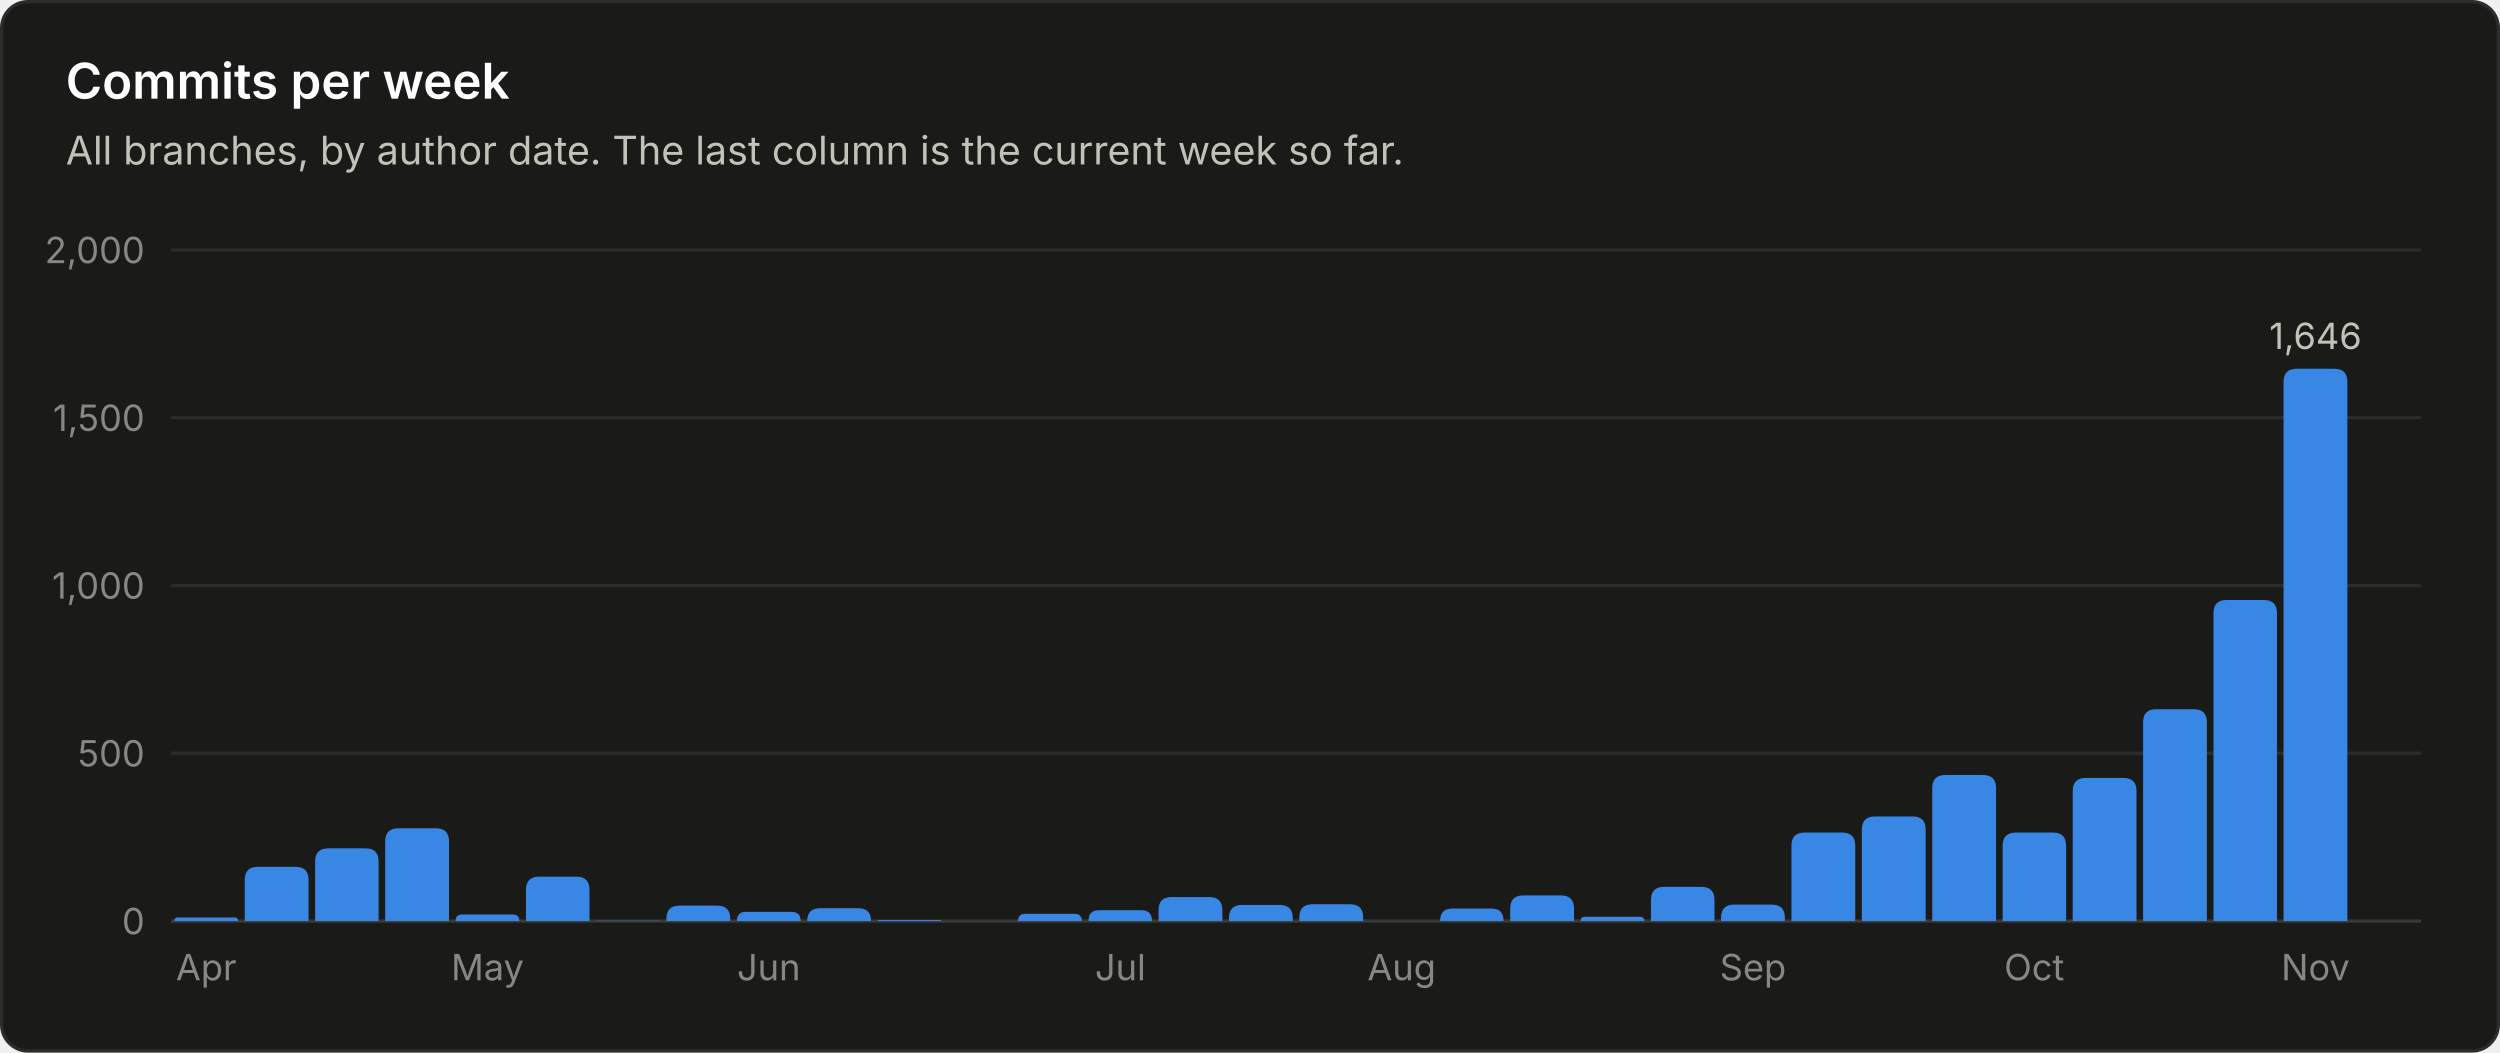
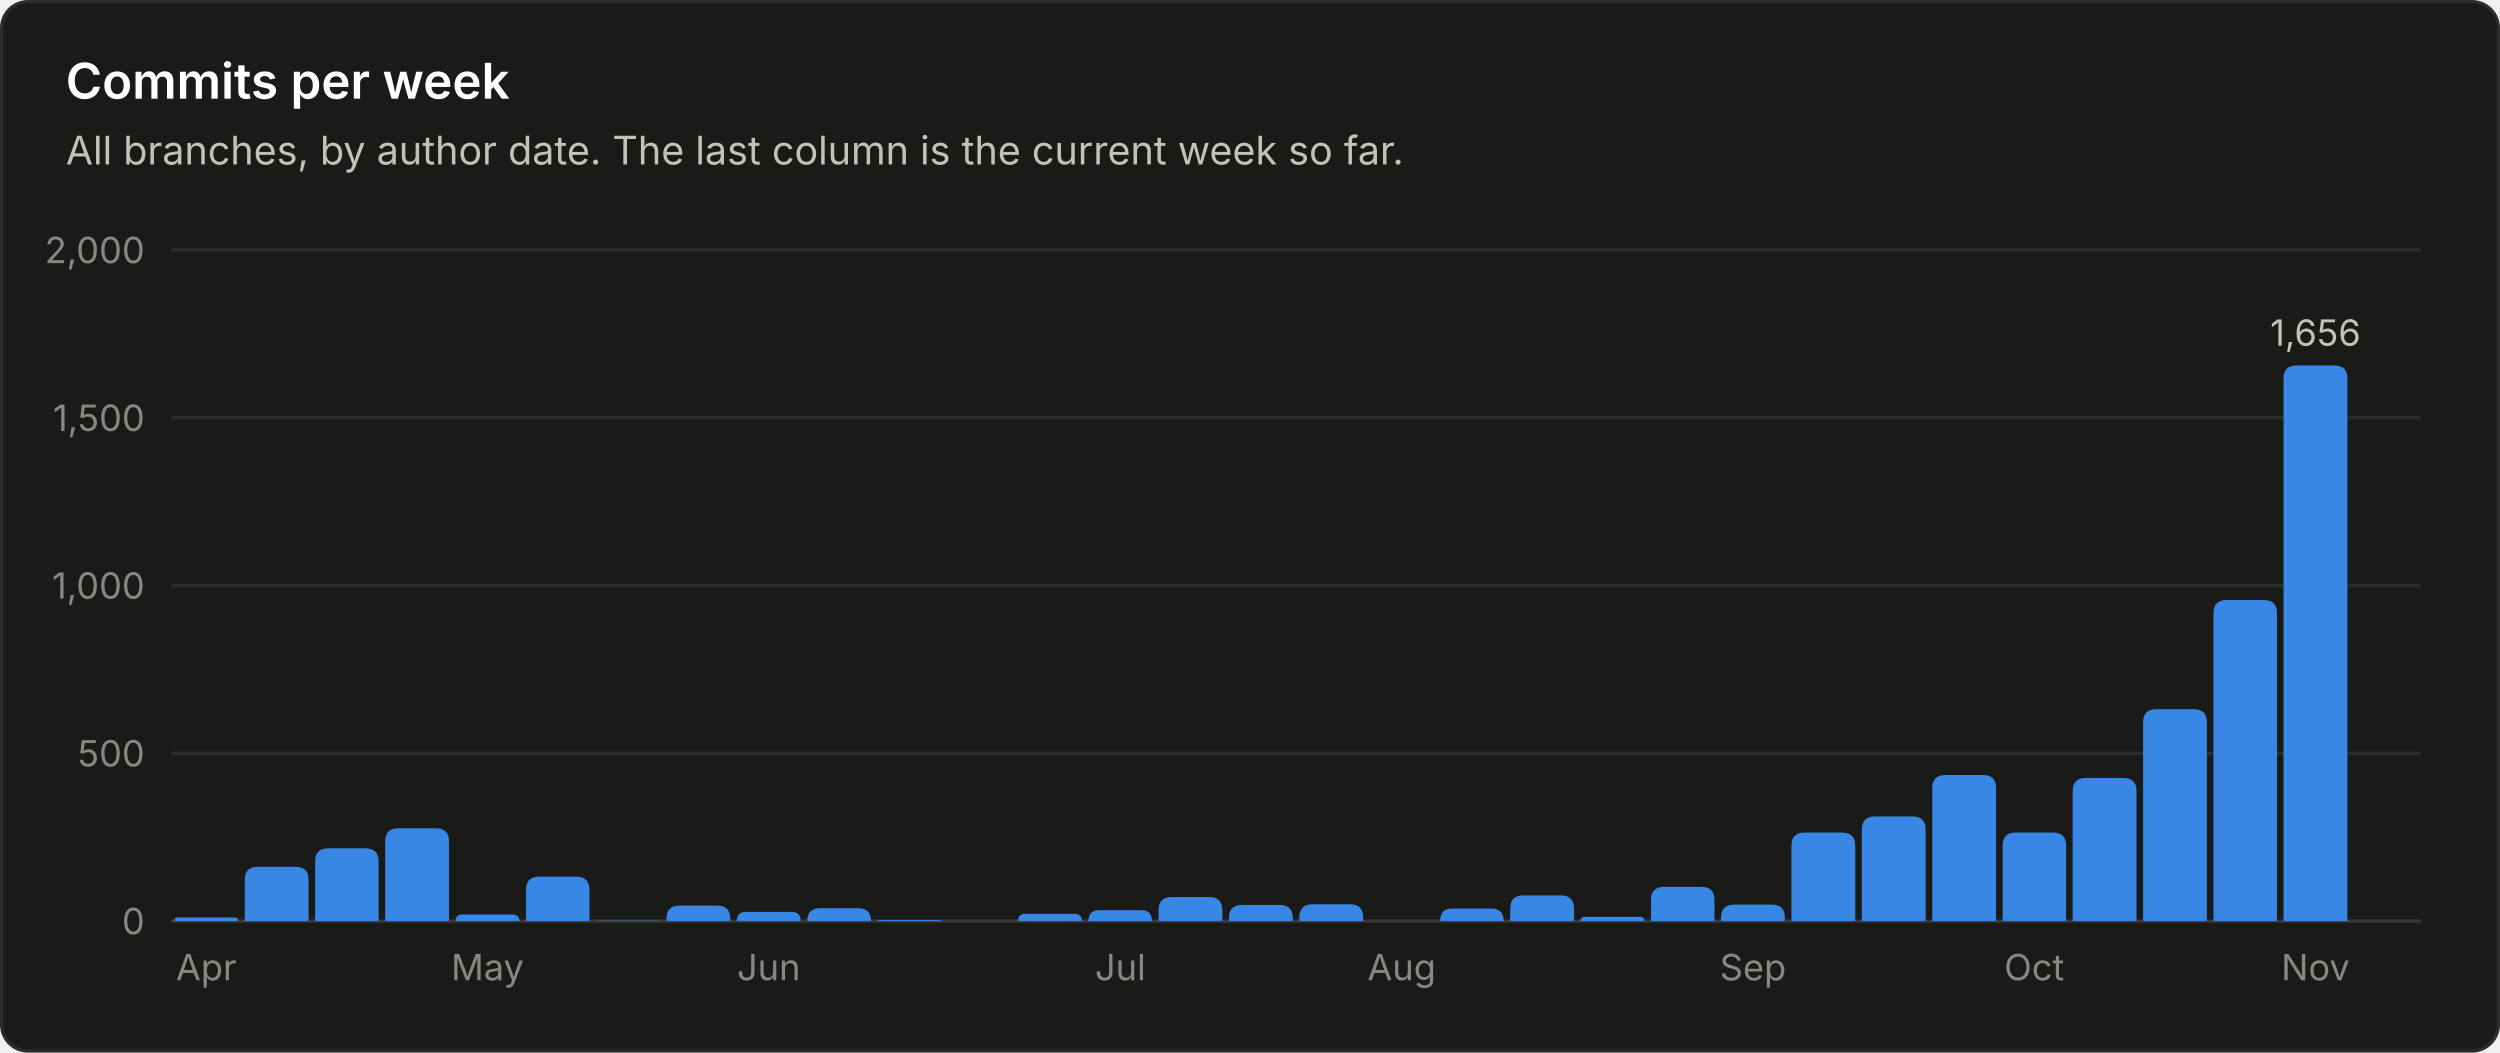
<svg xmlns="http://www.w3.org/2000/svg" viewBox="0 0 760 320" width="760" height="320" role="img" font-family="system-ui, -apple-system, 'Segoe UI', sans-serif">
  <rect x="0.5" y="0.5" width="759" height="319" rx="8" fill="#1a1a19" stroke="#2c2c2a" />
  <text x="20.0" y="30.0" fill="#ffffff" font-size="15" font-weight="600" text-anchor="start">Commits per week</text>
  <text x="20.0" y="50.0" fill="#c3c2b7" font-size="12" font-weight="400" text-anchor="start">All branches, by author date. The last column is the current week so far.</text>
  <line x1="52" y1="280.0" x2="736" y2="280.0" stroke="#383835" stroke-width="1" />
  <text x="44.0" y="284.0" fill="#898781" font-size="11" font-weight="400" text-anchor="end">0</text>
  <line x1="52" y1="229.0" x2="736" y2="229.0" stroke="#2c2c2a" stroke-width="1" />
  <text x="44.0" y="233.0" fill="#898781" font-size="11" font-weight="400" text-anchor="end">500</text>
  <line x1="52" y1="178.0" x2="736" y2="178.0" stroke="#2c2c2a" stroke-width="1" />
  <text x="44.0" y="182.0" fill="#898781" font-size="11" font-weight="400" text-anchor="end">1,000</text>
  <line x1="52" y1="127.0" x2="736" y2="127.0" stroke="#2c2c2a" stroke-width="1" />
  <text x="44.0" y="131.0" fill="#898781" font-size="11" font-weight="400" text-anchor="end">1,500</text>
  <line x1="52" y1="76.0" x2="736" y2="76.0" stroke="#2c2c2a" stroke-width="1" />
  <text x="44.0" y="80.0" fill="#898781" font-size="11" font-weight="400" text-anchor="end">2,000</text>
  <path d="M53.0 280.0 V280.0 Q53.0 278.9 54.1 278.9 H71.3 Q72.4 278.9 72.4 280.0 V280.0 Z" fill="#3987e5" />
  <text x="62.7" y="298.0" fill="#898781" font-size="11" font-weight="400" text-anchor="middle">Apr</text>
  <path d="M74.4 280.0 V267.5 Q74.4 263.5 78.4 263.5 H89.8 Q93.8 263.5 93.8 267.5 V280.0 Z" fill="#3987e5" />
  <path d="M95.8 280.0 V261.9 Q95.8 257.9 99.8 257.9 H111.1 Q115.1 257.9 115.1 261.9 V280.0 Z" fill="#3987e5" />
  <path d="M117.1 280.0 V255.8 Q117.1 251.8 121.1 251.8 H132.5 Q136.5 251.8 136.5 255.8 V280.0 Z" fill="#3987e5" />
  <path d="M138.5 280.0 V280.0 Q138.5 278.0 140.5 278.0 H155.8 Q157.9 278.0 157.9 280.0 V280.0 Z" fill="#3987e5" />
  <text x="148.2" y="298.0" fill="#898781" font-size="11" font-weight="400" text-anchor="middle">May</text>
  <path d="M159.9 280.0 V270.5 Q159.9 266.5 163.9 266.5 H175.2 Q179.2 266.5 179.2 270.5 V280.0 Z" fill="#3987e5" />
  <path d="M181.2 280.0 V280.0 Q181.2 279.9 181.4 279.9 H200.5 Q200.6 279.9 200.6 280.0 V280.0 Z" fill="#3987e5" />
  <path d="M202.6 280.0 V279.3 Q202.6 275.3 206.6 275.3 H218.0 Q222.0 275.3 222.0 279.3 V280.0 Z" fill="#3987e5" />
  <path d="M224.0 280.0 V280.0 Q224.0 277.2 226.8 277.2 H240.6 Q243.4 277.2 243.4 280.0 V280.0 Z" fill="#3987e5" />
  <text x="233.7" y="298.0" fill="#898781" font-size="11" font-weight="400" text-anchor="middle">Jun</text>
  <path d="M245.4 280.0 V280.0 Q245.4 276.1 249.3 276.1 H260.9 Q264.8 276.1 264.8 280.0 V280.0 Z" fill="#3987e5" />
  <path d="M266.8 280.0 V280.0 Q266.8 279.7 267.1 279.7 H285.8 Q286.1 279.7 286.1 280.0 V280.0 Z" fill="#3987e5" />
  <path d="M309.5 280.0 V280.0 Q309.5 277.8 311.7 277.8 H326.6 Q328.9 277.8 328.9 280.0 V280.0 Z" fill="#3987e5" />
  <path d="M330.9 280.0 V280.0 Q330.9 276.7 334.1 276.7 H347.0 Q350.2 276.7 350.2 280.0 V280.0 Z" fill="#3987e5" />
  <text x="340.6" y="298.0" fill="#898781" font-size="11" font-weight="400" text-anchor="middle">Jul</text>
  <path d="M352.2 280.0 V276.7 Q352.2 272.7 356.2 272.7 H367.6 Q371.6 272.7 371.6 276.7 V280.0 Z" fill="#3987e5" />
  <path d="M373.6 280.0 V279.1 Q373.6 275.1 377.6 275.1 H389.0 Q393.0 275.1 393.0 279.1 V280.0 Z" fill="#3987e5" />
  <path d="M395.0 280.0 V278.9 Q395.0 274.9 399.0 274.9 H410.4 Q414.4 274.9 414.4 278.9 V280.0 Z" fill="#3987e5" />
  <text x="426.1" y="298.0" fill="#898781" font-size="11" font-weight="400" text-anchor="middle">Aug</text>
  <path d="M437.8 280.0 V280.0 Q437.8 276.2 441.5 276.2 H453.4 Q457.1 276.2 457.1 280.0 V280.0 Z" fill="#3987e5" />
  <path d="M459.1 280.0 V276.2 Q459.1 272.2 463.1 272.2 H474.5 Q478.5 272.2 478.5 276.2 V280.0 Z" fill="#3987e5" />
  <path d="M480.5 280.0 V280.0 Q480.5 278.7 481.8 278.7 H498.5 Q499.9 278.7 499.9 280.0 V280.0 Z" fill="#3987e5" />
  <path d="M501.9 280.0 V273.6 Q501.9 269.6 505.9 269.6 H517.2 Q521.2 269.6 521.2 273.6 V280.0 Z" fill="#3987e5" />
  <path d="M523.2 280.0 V279.0 Q523.2 275.0 527.2 275.0 H538.6 Q542.6 275.0 542.6 279.0 V280.0 Z" fill="#3987e5" />
  <text x="532.9" y="298.0" fill="#898781" font-size="11" font-weight="400" text-anchor="middle">Sep</text>
  <path d="M544.6 280.0 V257.1 Q544.6 253.1 548.6 253.1 H560.0 Q564.0 253.1 564.0 257.1 V280.0 Z" fill="#3987e5" />
  <path d="M566.0 280.0 V252.2 Q566.0 248.2 570.0 248.2 H581.4 Q585.4 248.2 585.4 252.2 V280.0 Z" fill="#3987e5" />
  <path d="M587.4 280.0 V239.6 Q587.4 235.6 591.4 235.6 H602.8 Q606.8 235.6 606.8 239.6 V280.0 Z" fill="#3987e5" />
  <path d="M608.8 280.0 V257.1 Q608.8 253.1 612.8 253.1 H624.1 Q628.1 253.1 628.1 257.1 V280.0 Z" fill="#3987e5" />
  <text x="618.4" y="298.0" fill="#898781" font-size="11" font-weight="400" text-anchor="middle">Oct</text>
  <path d="M630.1 280.0 V240.5 Q630.1 236.5 634.1 236.5 H645.5 Q649.5 236.5 649.5 240.5 V280.0 Z" fill="#3987e5" />
  <path d="M651.5 280.0 V219.6 Q651.5 215.6 655.5 215.6 H666.9 Q670.9 215.6 670.9 219.6 V280.0 Z" fill="#3987e5" />
  <path d="M672.9 280.0 V186.4 Q672.9 182.4 676.9 182.4 H688.2 Q692.2 182.4 692.2 186.4 V280.0 Z" fill="#3987e5" />
-   <path d="M694.2 280.0 V116.1 Q694.2 112.1 698.2 112.1 H709.6 Q713.6 112.1 713.6 116.1 V280.0 Z" fill="#3987e5" />
-   <text x="703.9" y="106.1" fill="#c3c2b7" font-size="11" font-weight="400" text-anchor="middle">1,646</text>
+   <path d="M694.2 280.0 V115.1 Q694.2 111.1 698.2 111.1 H709.6 Q713.6 111.1 713.6 115.1 V280.0 Z" fill="#3987e5" />
+   <text x="703.9" y="105.1" fill="#c3c2b7" font-size="11" font-weight="400" text-anchor="middle">1,656</text>
  <text x="703.9" y="298.0" fill="#898781" font-size="11" font-weight="400" text-anchor="middle">Nov</text>
</svg>
